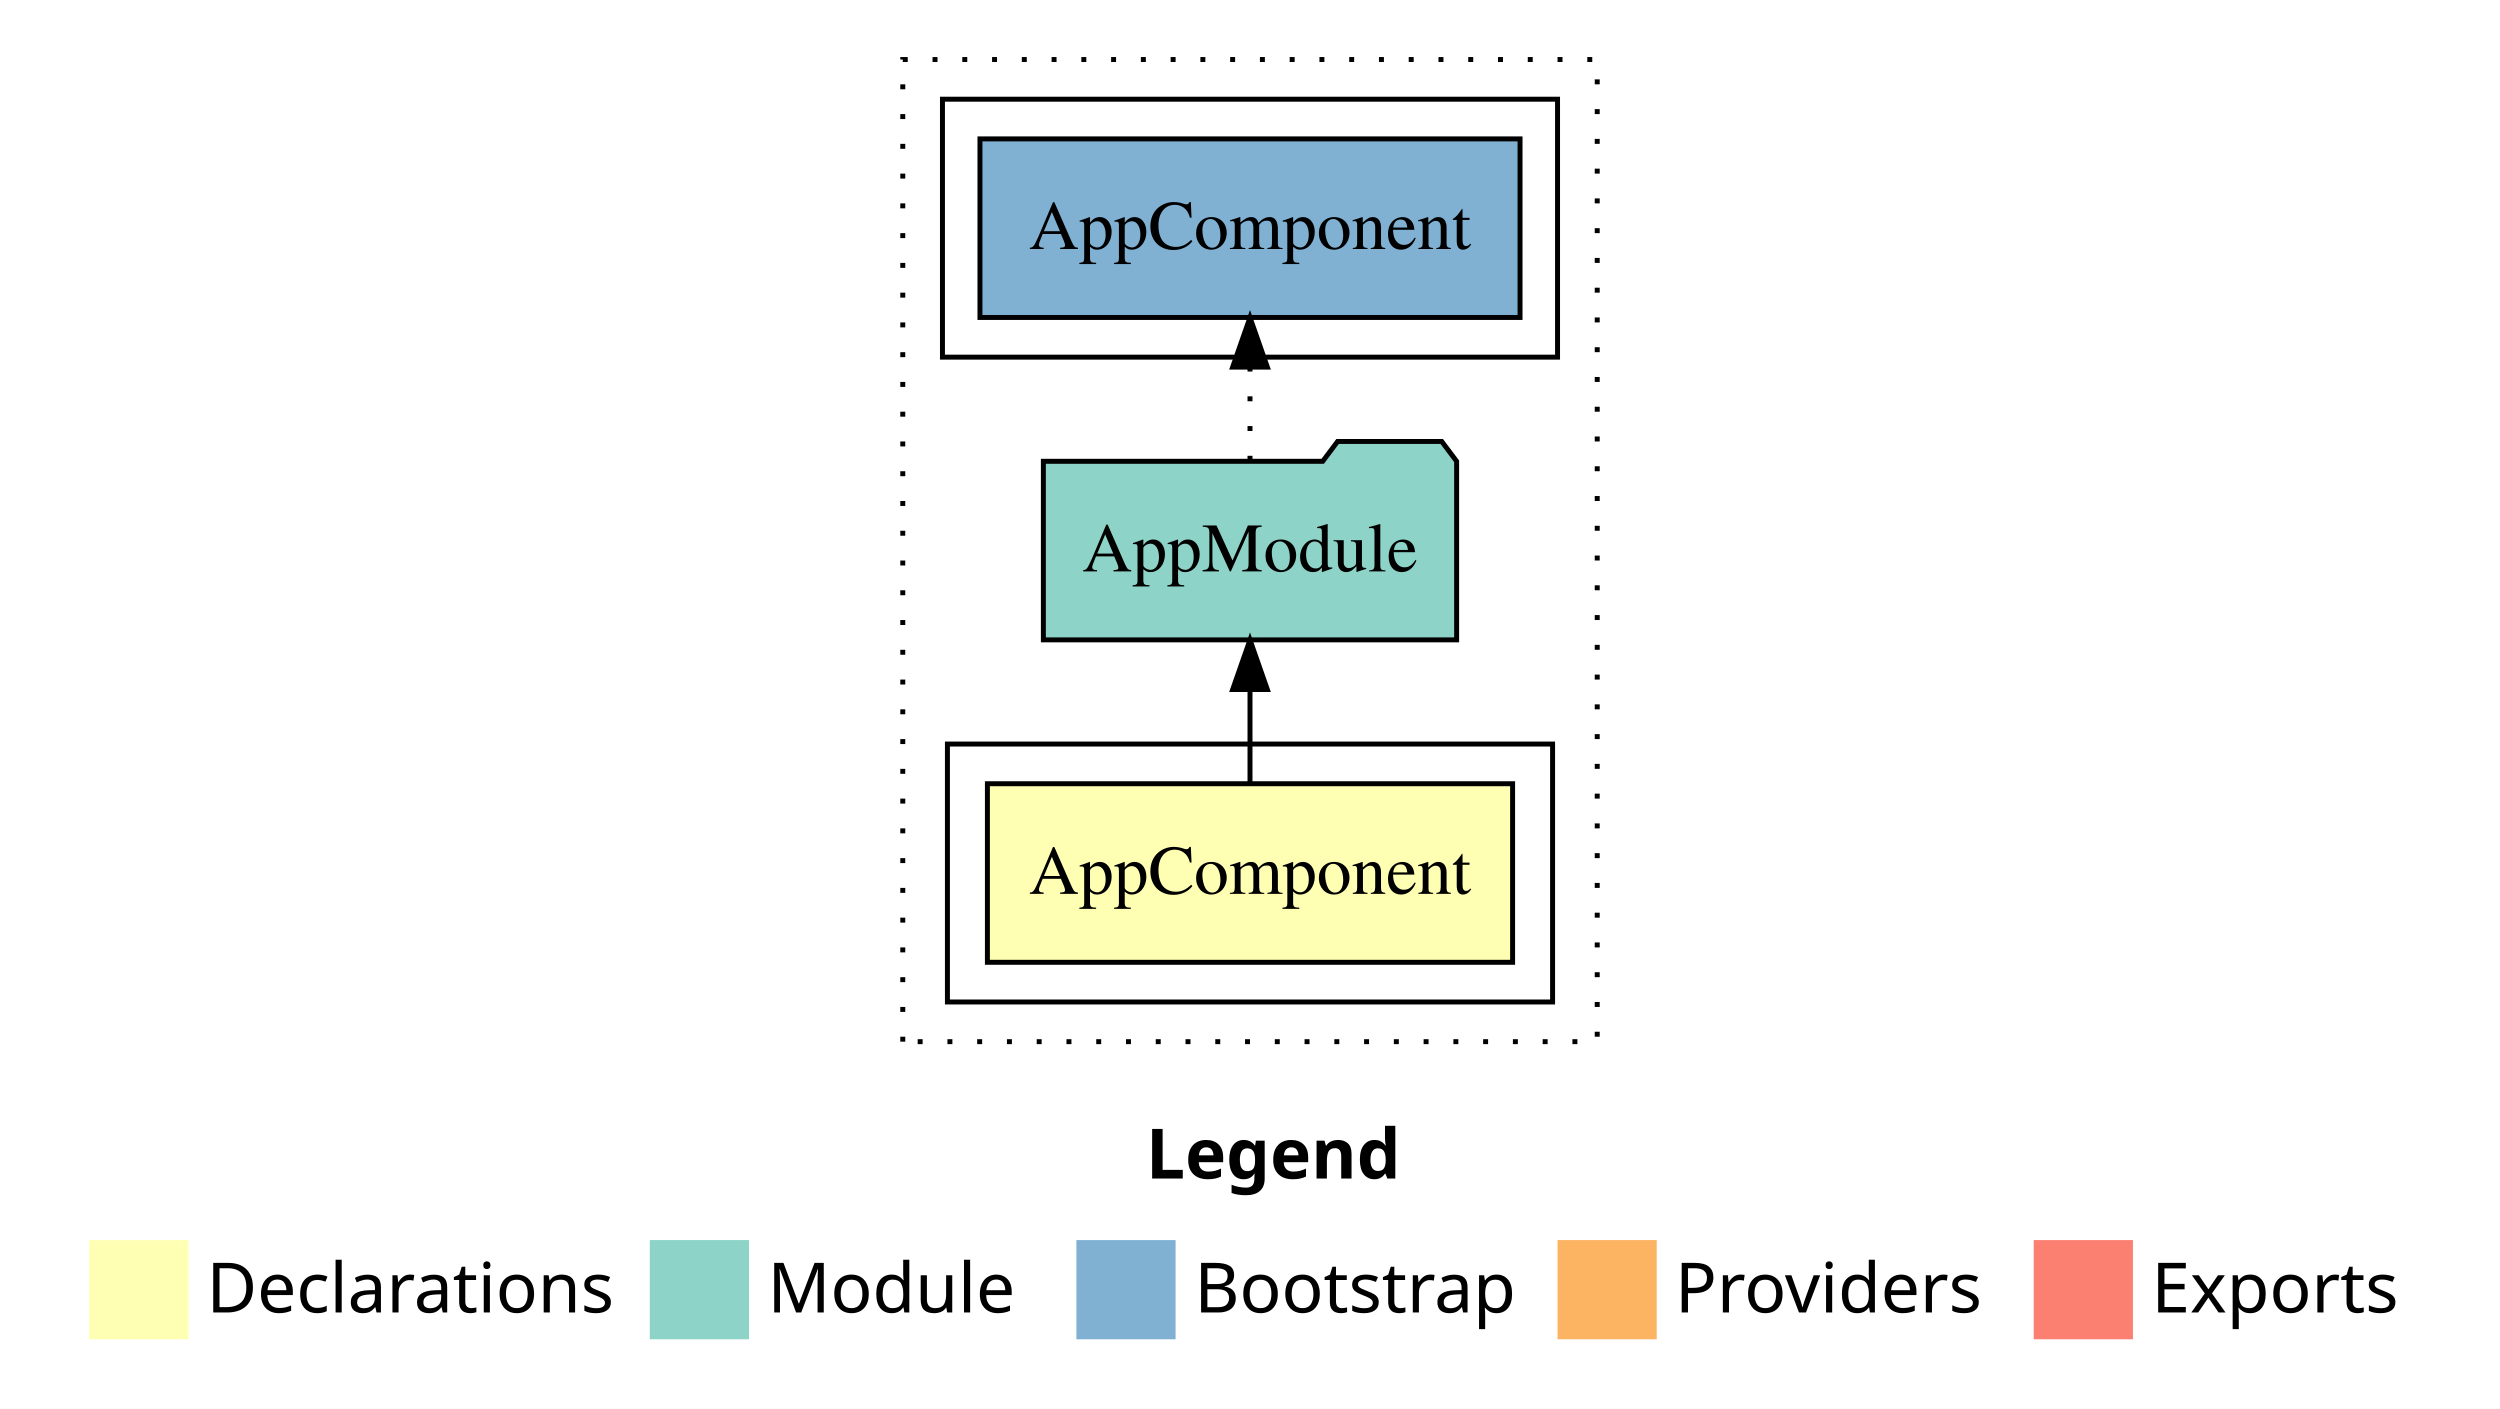
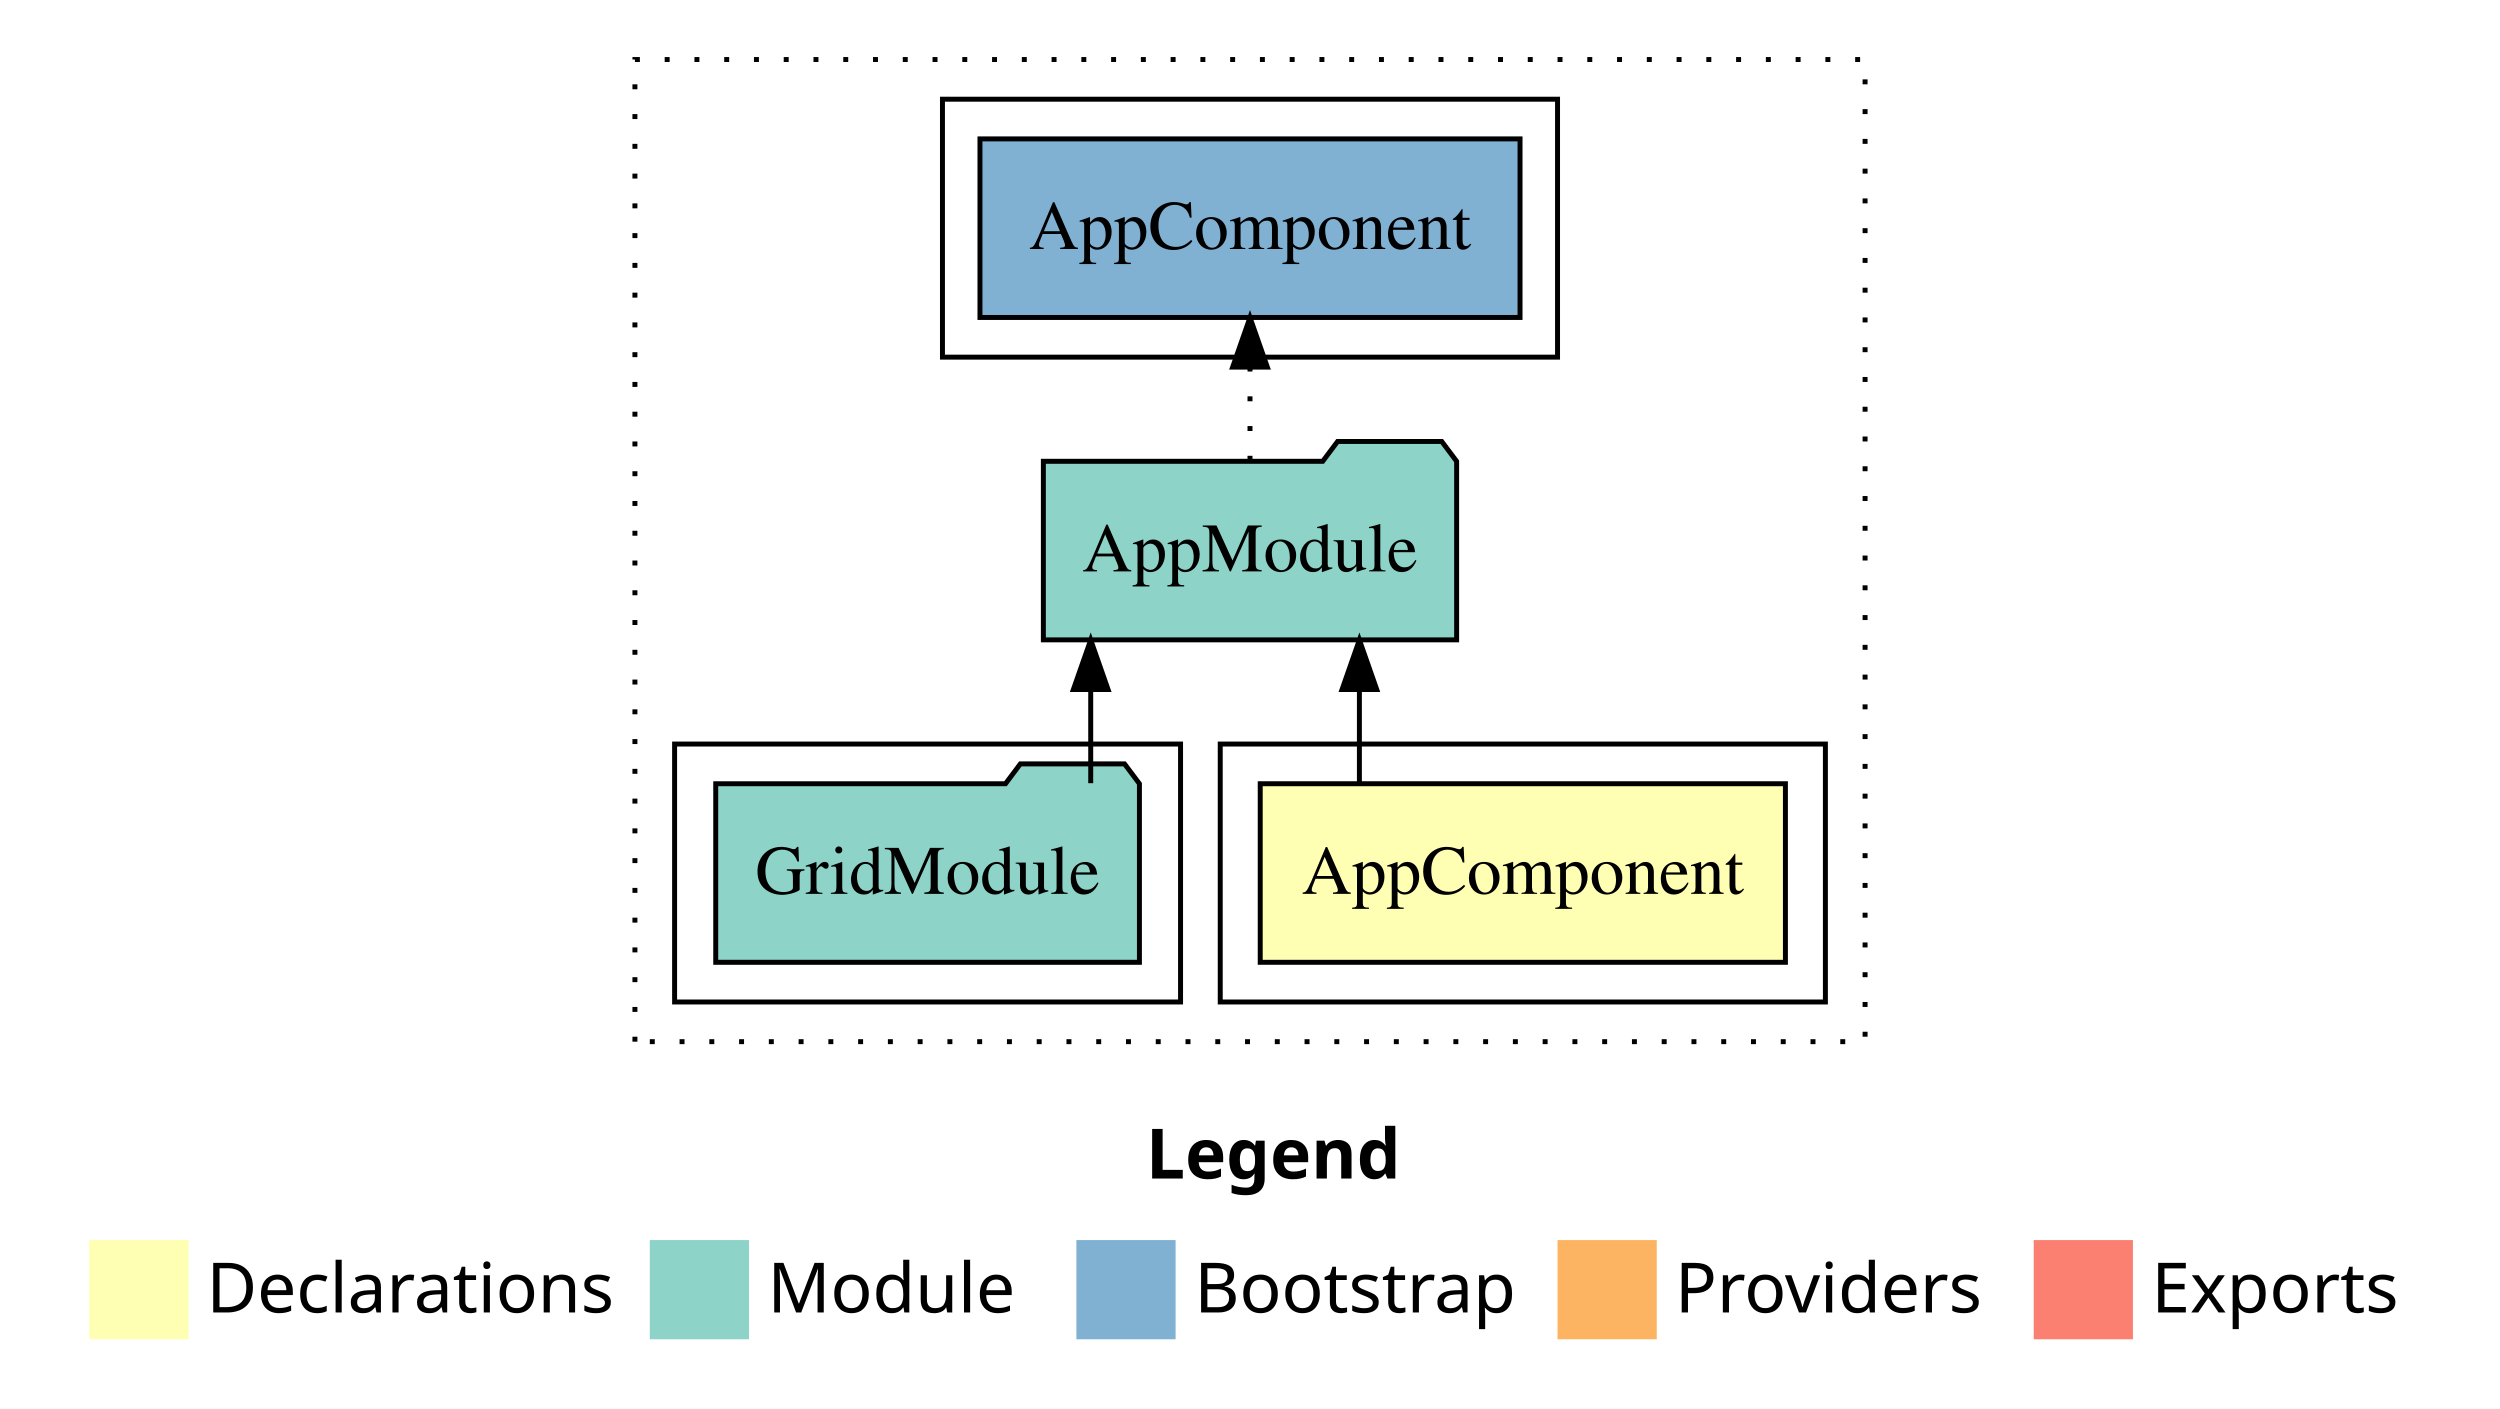
<svg xmlns="http://www.w3.org/2000/svg" width="504pt" height="284pt" viewBox="0.00 0.00 504.00 284.00">
  <g id="graph0" class="graph" transform="scale(1 1) rotate(0) translate(4 280)">
    <polygon fill="#ffffff" stroke="transparent" points="-4,4 -4,-280 500,-280 500,4 -4,4" />
    <text text-anchor="start" x="227.009" y="-42.4" font-family="sans-serif" font-weight="bold" font-size="14.00" fill="#000000">Legend</text>
    <polygon fill="#ffffb3" stroke="transparent" points="14,-10 14,-30 34,-30 34,-10 14,-10" />
    <text text-anchor="start" x="37.629" y="-15.4" font-family="sans-serif" font-size="14.00" fill="#000000">  Declarations</text>
    <polygon fill="#8dd3c7" stroke="transparent" points="127,-10 127,-30 147,-30 147,-10 127,-10" />
    <text text-anchor="start" x="150.725" y="-15.4" font-family="sans-serif" font-size="14.00" fill="#000000">  Module</text>
    <polygon fill="#80b1d3" stroke="transparent" points="213,-10 213,-30 233,-30 233,-10 213,-10" />
    <text text-anchor="start" x="236.781" y="-15.4" font-family="sans-serif" font-size="14.00" fill="#000000">  Bootstrap</text>
    <polygon fill="#fdb462" stroke="transparent" points="310,-10 310,-30 330,-30 330,-10 310,-10" />
    <text text-anchor="start" x="333.673" y="-15.4" font-family="sans-serif" font-size="14.00" fill="#000000">  Providers</text>
    <polygon fill="#fb8072" stroke="transparent" points="406,-10 406,-30 426,-30 426,-10 406,-10" />
    <text text-anchor="start" x="429.726" y="-15.4" font-family="sans-serif" font-size="14.00" fill="#000000">  Exports</text>
    <g id="clust1" class="cluster">
-       <polygon fill="none" stroke="#000000" stroke-dasharray="1,5" points="178,-70 178,-268 318,-268 318,-70 178,-70" />
+       <polygon fill="none" stroke="#000000" stroke-dasharray="1,5" points="124,-70 124,-268 372,-268 372,-70 124,-70" />
    </g>
    <g id="clust2" class="cluster">
-       <polygon fill="none" stroke="#000000" points="187,-78 187,-130 309,-130 309,-78 187,-78" />
+       <polygon fill="none" stroke="#000000" points="242,-78 242,-130 364,-130 364,-78 242,-78" />
+     </g>
+     <g id="clust4" class="cluster">
+       <polygon fill="none" stroke="#000000" points="132,-78 132,-130 234,-130 234,-78 132,-78" />
    </g>
    <g id="clust6" class="cluster">
      <polygon fill="none" stroke="#000000" points="186,-208 186,-260 310,-260 310,-208 186,-208" />
    </g>
    <g id="node1" class="node">
-       <polygon fill="#ffffb3" stroke="#000000" points="300.94,-122 195.06,-122 195.06,-86 300.94,-86 300.94,-122" />
-       <text text-anchor="middle" x="248" y="-99.8" font-family="Times,serif" font-size="14.00" fill="#000000">AppComponent</text>
+       <polygon fill="#ffffb3" stroke="#000000" points="355.94,-122 250.06,-122 250.06,-86 355.94,-86 355.94,-122" />
+       <text text-anchor="middle" x="303" y="-99.8" font-family="Times,serif" font-size="14.00" fill="#000000">AppComponent</text>
    </g>
    <g id="node2" class="node">
      <polygon fill="#8dd3c7" stroke="#000000" points="289.657,-187 286.657,-191 265.657,-191 262.657,-187 206.343,-187 206.343,-151 289.657,-151 289.657,-187" />
      <text text-anchor="middle" x="248" y="-164.8" font-family="Times,serif" font-size="14.00" fill="#000000">AppModule</text>
    </g>
    <g id="edge1" class="edge">
-       <path fill="none" stroke="#000000" d="M248,-122.106C248,-122.106 248,-140.991 248,-140.991" />
-       <polygon fill="#000000" stroke="#000000" points="244.5,-140.991 248,-150.991 251.5,-140.991 244.5,-140.991" />
+       <path fill="none" stroke="#000000" d="M270.054,-122.106C270.054,-122.106 270.054,-140.991 270.054,-140.991" />
+       <polygon fill="#000000" stroke="#000000" points="266.554,-140.991 270.054,-150.991 273.554,-140.991 266.554,-140.991" />
    </g>
-     <g id="node3" class="node">
+     <g id="node4" class="node">
      <polygon fill="#80b1d3" stroke="#000000" points="302.439,-252 193.561,-252 193.561,-216 302.439,-216 302.439,-252" />
      <text text-anchor="middle" x="248" y="-229.8" font-family="Times,serif" font-size="14.00" fill="#000000">AppComponent </text>
    </g>
-     <g id="edge2" class="edge">
+     <g id="edge3" class="edge">
      <path fill="none" stroke="#000000" stroke-dasharray="1,5" d="M248,-187.106C248,-187.106 248,-205.991 248,-205.991" />
      <polygon fill="#000000" stroke="#000000" points="244.5,-205.991 248,-215.991 251.5,-205.991 244.5,-205.991" />
    </g>
+     <g id="node3" class="node">
+       <polygon fill="#8dd3c7" stroke="#000000" points="225.708,-122 222.708,-126 201.708,-126 198.708,-122 140.292,-122 140.292,-86 225.708,-86 225.708,-122" />
+       <text text-anchor="middle" x="183" y="-99.8" font-family="Times,serif" font-size="14.00" fill="#000000">GridModule</text>
+     </g>
+     <g id="edge2" class="edge">
+       <path fill="none" stroke="#000000" d="M215.888,-122.106C215.888,-122.106 215.888,-140.991 215.888,-140.991" />
+       <polygon fill="#000000" stroke="#000000" points="212.388,-140.991 215.888,-150.991 219.388,-140.991 212.388,-140.991" />
+     </g>
  </g>
</svg>
